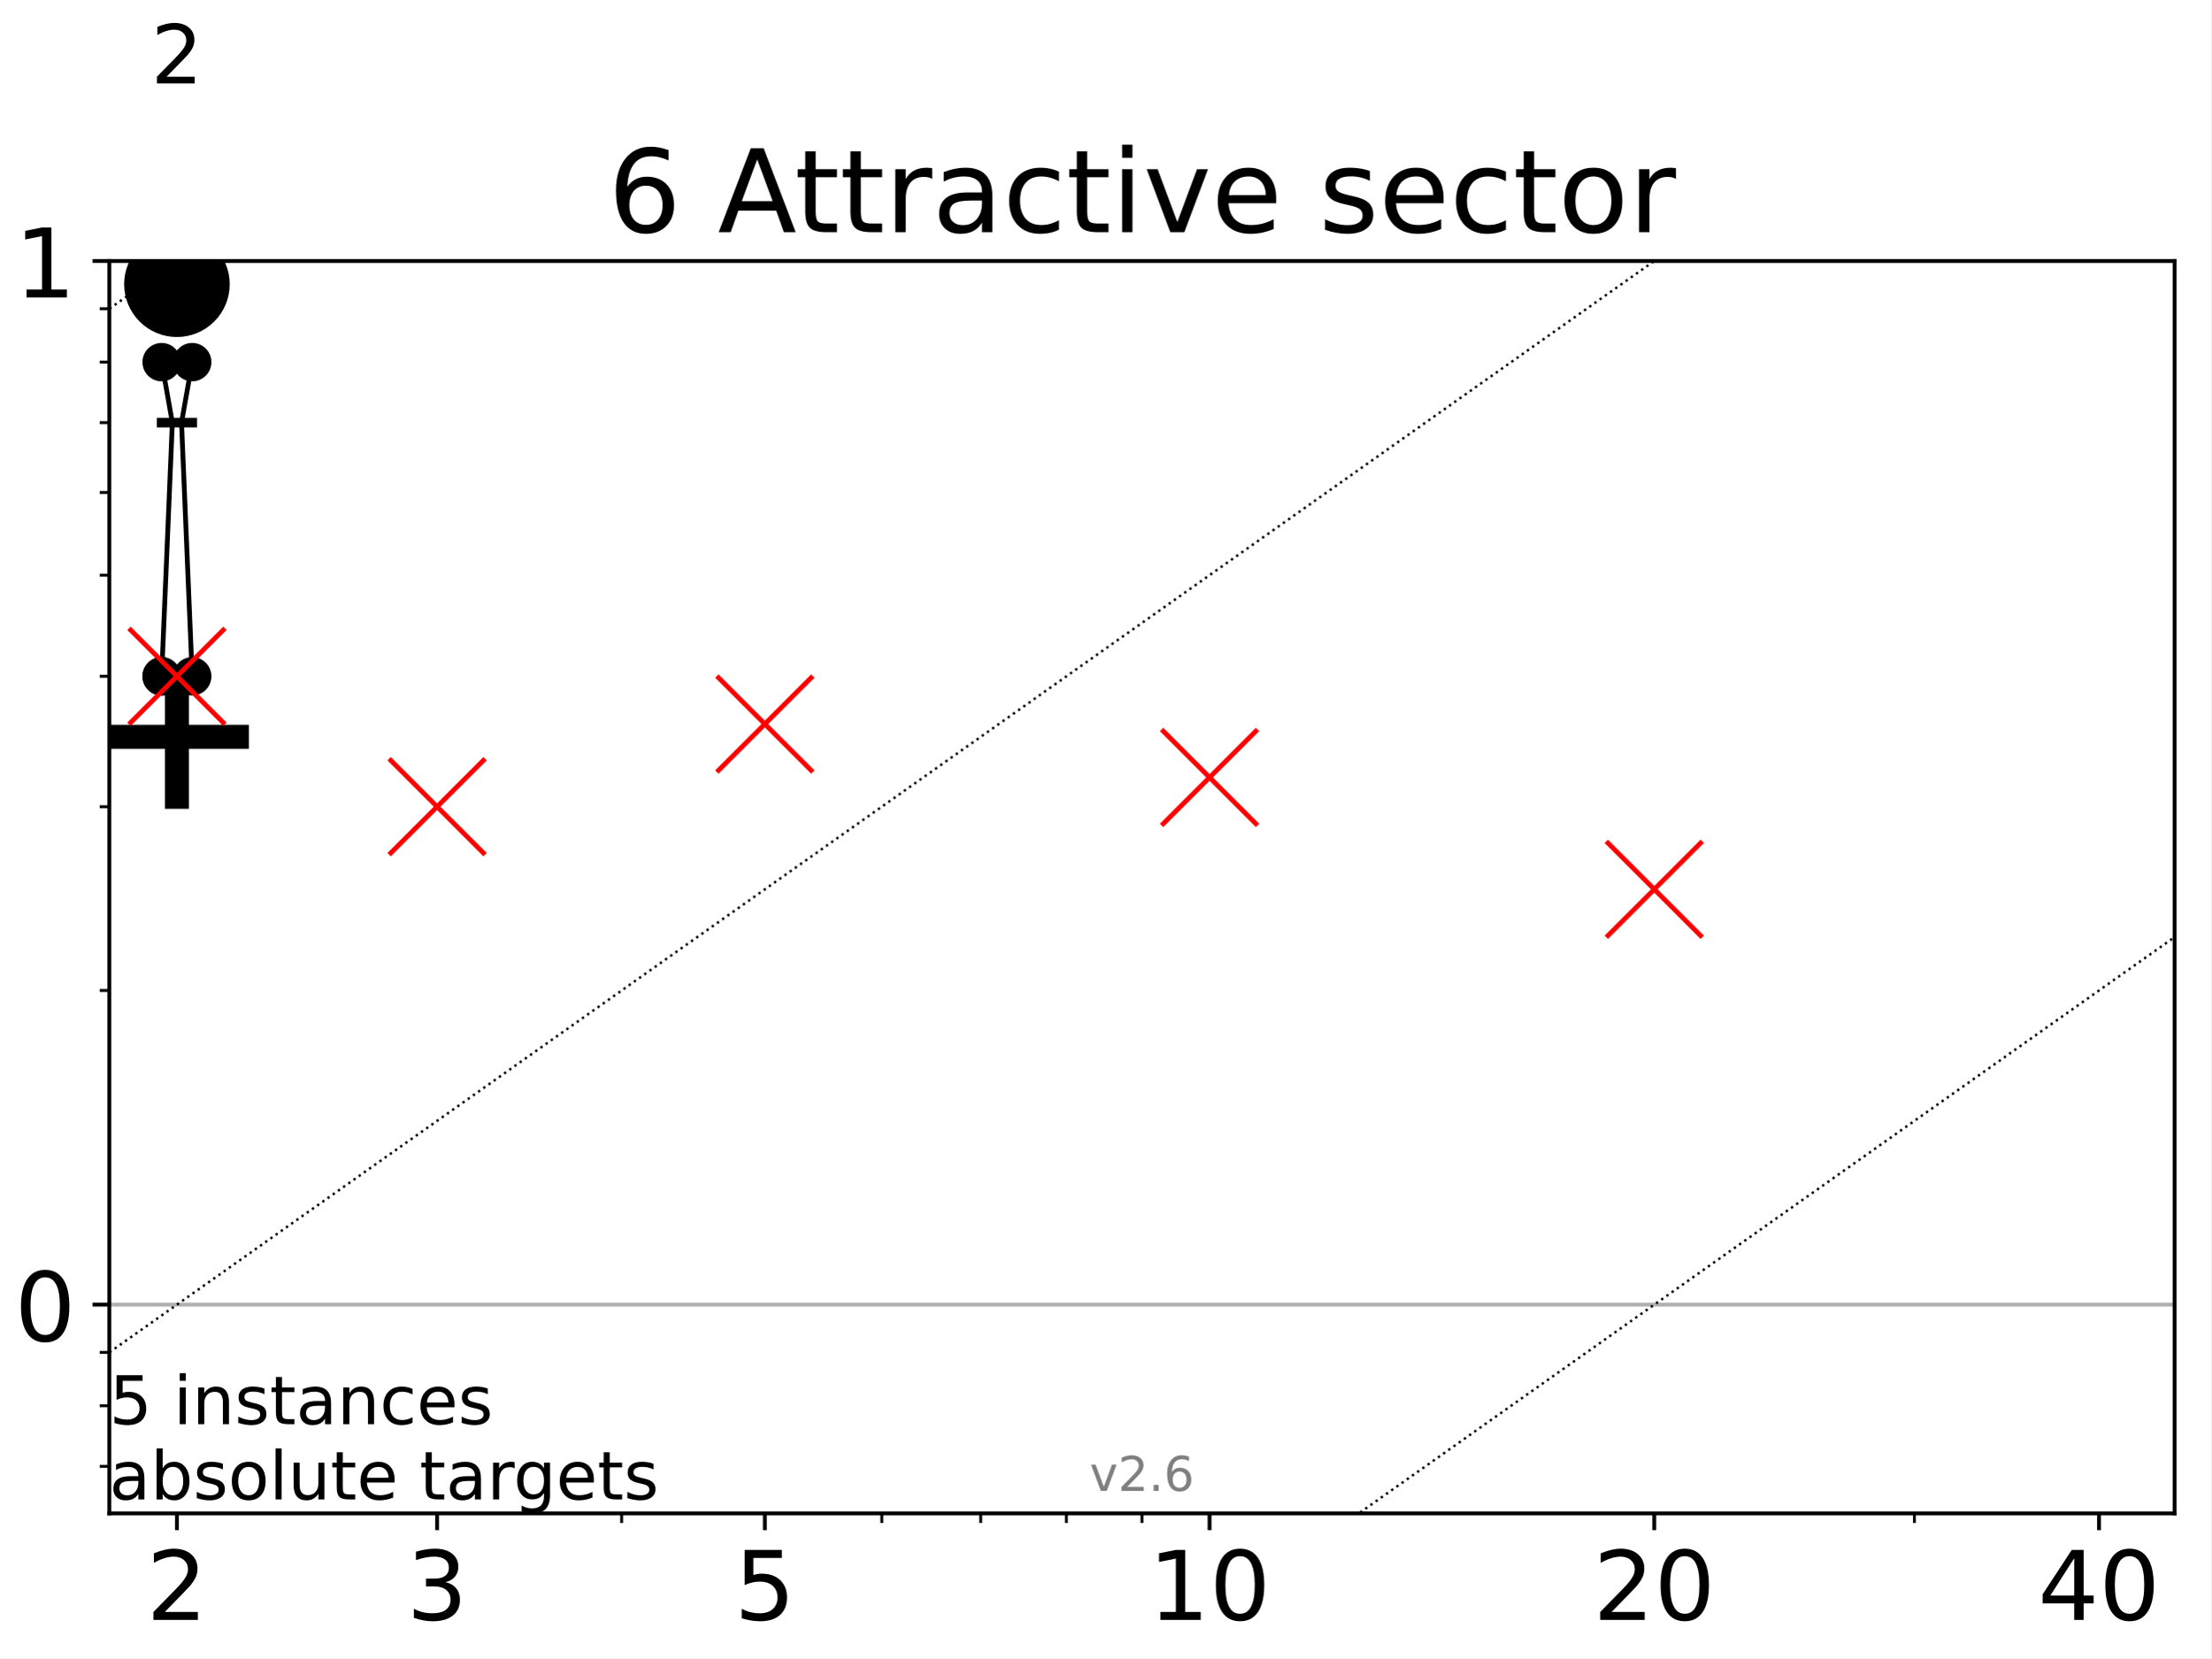
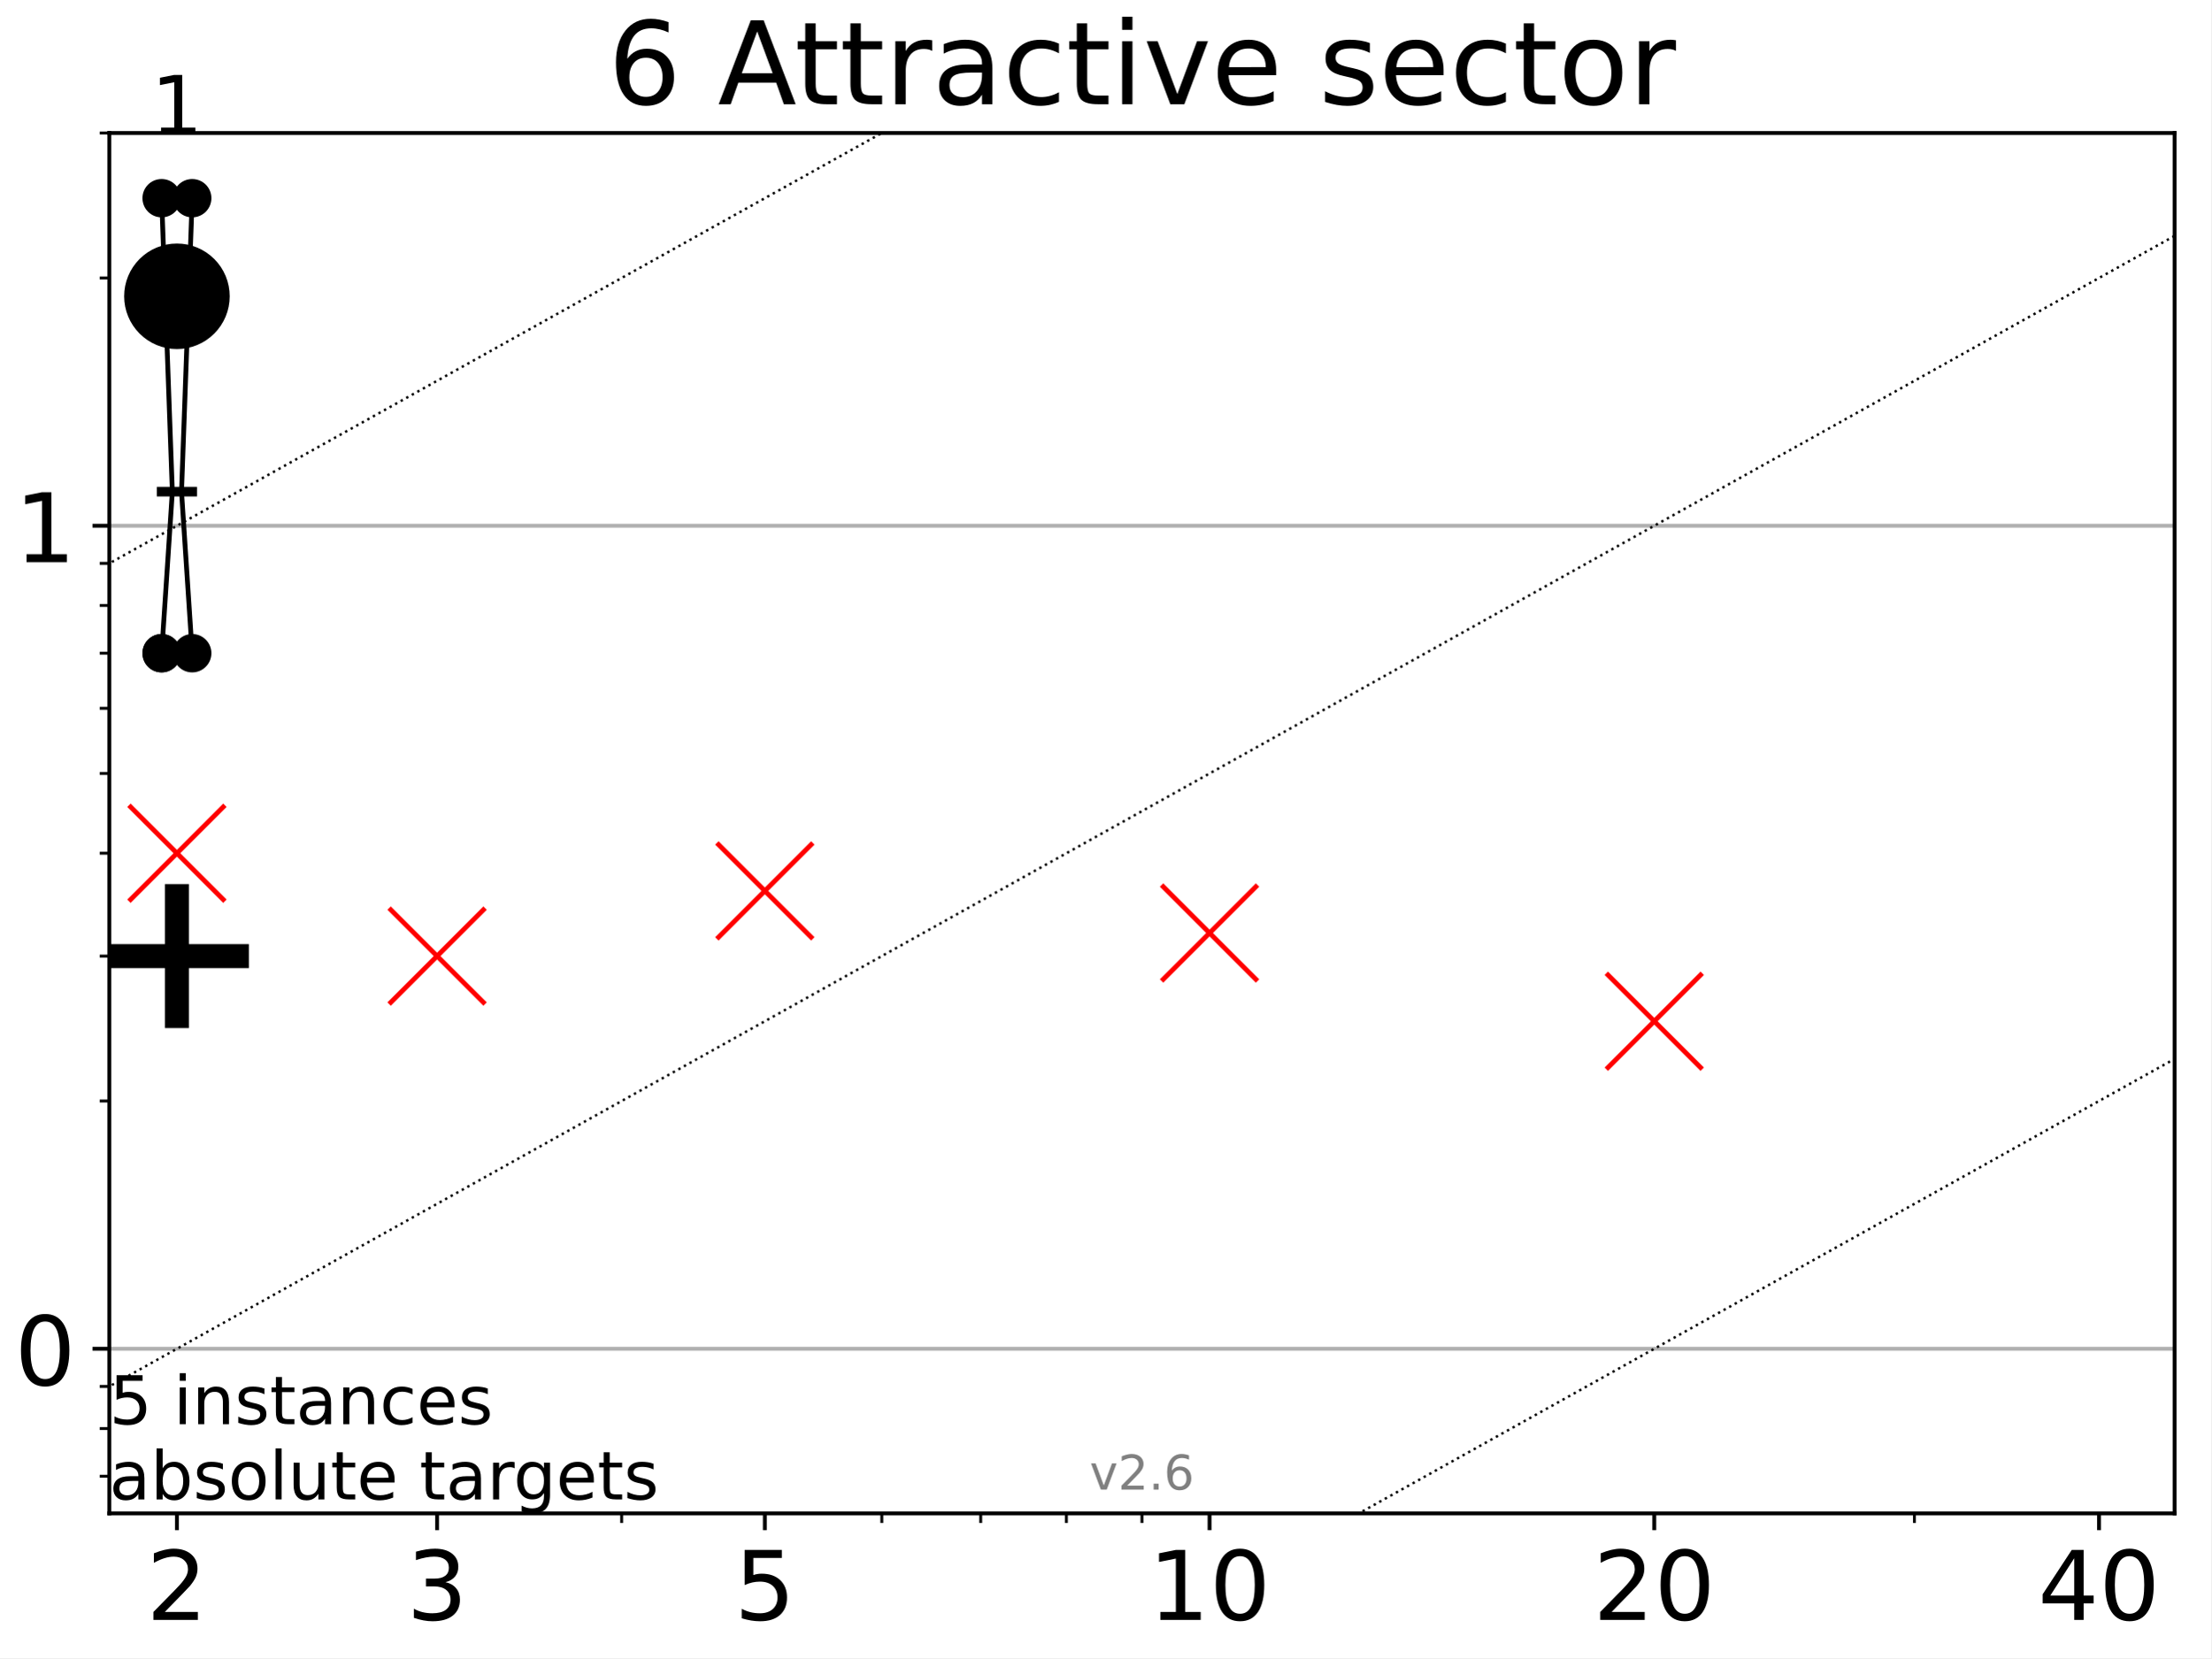
<svg xmlns="http://www.w3.org/2000/svg" xmlns:xlink="http://www.w3.org/1999/xlink" width="460.8pt" height="345.6pt" viewBox="0 0 460.8 345.6" version="1.1">
  <defs>
    <style type="text/css">*{stroke-linejoin: round; stroke-linecap: butt}</style>
  </defs>
  <g id="figure_1">
    <g id="patch_1">
      <path d="M 0 345.6  L 460.8 345.6  L 460.8 0  L 0 0  z " style="fill: #ffffff" />
    </g>
    <g id="axes_1">
      <g id="patch_2">
-         <path d="M 22.78 315.44  L 453.192 315.44  L 453.192 54.39  L 22.78 54.39  z " style="fill: #ffffff" />
+         <path d="M 22.78 315.44  L 453.192 315.44  L 453.192 27.72  L 22.78 27.72  z " style="fill: #ffffff" />
      </g>
      <g id="line2d_1">
-         <path clip-path="url(#peea13c1c18)" style="fill: none; stroke: #f5deb3; stroke-width: 10; stroke-linecap: square" />
+         <path clip-path="url(#p57760f754b)" style="fill: none; stroke: #f5deb3; stroke-width: 10; stroke-linecap: square" />
        <defs>
-           <path id="m72cc4829fa" d="M -0 17.678  L 10.607 0  L 0 -17.678  L -10.607 -0  z " style="stroke: #000000; stroke-linejoin: miter" />
+           <path id="m59c6a839ee" d="M -0 17.678  L 10.607 0  L 0 -17.678  L -10.607 -0  z " style="stroke: #000000; stroke-linejoin: miter" />
        </defs>
-         <g clip-path="url(#peea13c1c18)" />
+         <g clip-path="url(#p57760f754b)" />
      </g>
      <g id="line2d_2">
        <defs>
-           <path id="m8e8575b495" d="M -15 0  L 15 0  M 0 15  L 0 -15  " style="stroke: #000000; stroke-width: 5" />
+           <path id="mde564c1c02" d="M -15 0  L 15 0  M 0 15  L 0 -15  " style="stroke: #000000; stroke-width: 5" />
        </defs>
-         <g clip-path="url(#peea13c1c18)">
-           <use xlink:href="#m8e8575b495" x="36.868" y="153.574" style="stroke: #000000; stroke-width: 5" />
+         <g clip-path="url(#p57760f754b)">
+           <use xlink:href="#mde564c1c02" x="36.868" y="199.276" style="stroke: #000000; stroke-width: 5" />
        </g>
      </g>
      <g id="matplotlib.axis_1">
        <g id="xtick_1">
          <g id="line2d_3">
            <defs>
-               <path id="m1f3aab07e2" d="M 0 0  L 0 3.5  " style="stroke: #000000; stroke-width: 0.8" />
+               <path id="mb7b8cbdda4" d="M 0 0  L 0 3.5  " style="stroke: #000000; stroke-width: 0.8" />
            </defs>
            <g>
-               <use xlink:href="#m1f3aab07e2" x="36.868" y="315.44" style="stroke: #000000; stroke-width: 0.8" />
+               <use xlink:href="#mb7b8cbdda4" x="36.868" y="315.44" style="stroke: #000000; stroke-width: 0.8" />
            </g>
          </g>
          <g id="text_1">
            <g transform="translate(30.50578 337.6369)scale(0.2 -0.2)">
              <defs>
                <path id="DejaVuSans-32" d="M 1228 531  L 3431 531  L 3431 0  L 469 0  L 469 531  Q 828 903 1448 1529  Q 2069 2156 2228 2338  Q 2531 2678 2651 2914  Q 2772 3150 2772 3378  Q 2772 3750 2511 3984  Q 2250 4219 1831 4219  Q 1534 4219 1204 4116  Q 875 4013 500 3803  L 500 4441  Q 881 4594 1212 4672  Q 1544 4750 1819 4750  Q 2544 4750 2975 4387  Q 3406 4025 3406 3419  Q 3406 3131 3298 2873  Q 3191 2616 2906 2266  Q 2828 2175 2409 1742  Q 1991 1309 1228 531  z " transform="scale(0.015625)" />
              </defs>
              <use xlink:href="#DejaVuSans-32" />
            </g>
          </g>
        </g>
        <g id="xtick_2">
          <g id="line2d_4">
            <g>
-               <use xlink:href="#m1f3aab07e2" x="91.085" y="315.44" style="stroke: #000000; stroke-width: 0.8" />
+               <use xlink:href="#mb7b8cbdda4" x="91.085" y="315.44" style="stroke: #000000; stroke-width: 0.8" />
            </g>
          </g>
          <g id="text_2">
            <g transform="translate(84.72255 337.6369)scale(0.2 -0.2)">
              <defs>
                <path id="DejaVuSans-33" d="M 2597 2516  Q 3050 2419 3304 2112  Q 3559 1806 3559 1356  Q 3559 666 3084 287  Q 2609 -91 1734 -91  Q 1441 -91 1130 -33  Q 819 25 488 141  L 488 750  Q 750 597 1062 519  Q 1375 441 1716 441  Q 2309 441 2620 675  Q 2931 909 2931 1356  Q 2931 1769 2642 2001  Q 2353 2234 1838 2234  L 1294 2234  L 1294 2753  L 1863 2753  Q 2328 2753 2575 2939  Q 2822 3125 2822 3475  Q 2822 3834 2567 4026  Q 2313 4219 1838 4219  Q 1578 4219 1281 4162  Q 984 4106 628 3988  L 628 4550  Q 988 4650 1302 4700  Q 1616 4750 1894 4750  Q 2613 4750 3031 4423  Q 3450 4097 3450 3541  Q 3450 3153 3228 2886  Q 3006 2619 2597 2516  z " transform="scale(0.015625)" />
              </defs>
              <use xlink:href="#DejaVuSans-33" />
            </g>
          </g>
        </g>
        <g id="xtick_3">
          <g id="line2d_5">
            <g>
-               <use xlink:href="#m1f3aab07e2" x="159.39" y="315.44" style="stroke: #000000; stroke-width: 0.8" />
+               <use xlink:href="#mb7b8cbdda4" x="159.39" y="315.44" style="stroke: #000000; stroke-width: 0.8" />
            </g>
          </g>
          <g id="text_3">
            <g transform="translate(153.0276 337.6369)scale(0.2 -0.2)">
              <defs>
                <path id="DejaVuSans-35" d="M 691 4666  L 3169 4666  L 3169 4134  L 1269 4134  L 1269 2991  Q 1406 3038 1543 3061  Q 1681 3084 1819 3084  Q 2600 3084 3056 2656  Q 3513 2228 3513 1497  Q 3513 744 3044 326  Q 2575 -91 1722 -91  Q 1428 -91 1123 -41  Q 819 9 494 109  L 494 744  Q 775 591 1075 516  Q 1375 441 1709 441  Q 2250 441 2565 725  Q 2881 1009 2881 1497  Q 2881 1984 2565 2268  Q 2250 2553 1709 2553  Q 1456 2553 1204 2497  Q 953 2441 691 2322  L 691 4666  z " transform="scale(0.015625)" />
              </defs>
              <use xlink:href="#DejaVuSans-35" />
            </g>
          </g>
        </g>
        <g id="xtick_4">
          <g id="line2d_6">
            <g>
-               <use xlink:href="#m1f3aab07e2" x="252.074" y="315.44" style="stroke: #000000; stroke-width: 0.8" />
+               <use xlink:href="#mb7b8cbdda4" x="252.074" y="315.44" style="stroke: #000000; stroke-width: 0.8" />
            </g>
          </g>
          <g id="text_4">
            <g transform="translate(239.3493 337.6369)scale(0.2 -0.2)">
              <defs>
                <path id="DejaVuSans-31" d="M 794 531  L 1825 531  L 1825 4091  L 703 3866  L 703 4441  L 1819 4666  L 2450 4666  L 2450 531  L 3481 531  L 3481 0  L 794 0  L 794 531  z " transform="scale(0.015625)" />
                <path id="DejaVuSans-30" d="M 2034 4250  Q 1547 4250 1301 3770  Q 1056 3291 1056 2328  Q 1056 1369 1301 889  Q 1547 409 2034 409  Q 2525 409 2770 889  Q 3016 1369 3016 2328  Q 3016 3291 2770 3770  Q 2525 4250 2034 4250  z M 2034 4750  Q 2819 4750 3233 4129  Q 3647 3509 3647 2328  Q 3647 1150 3233 529  Q 2819 -91 2034 -91  Q 1250 -91 836 529  Q 422 1150 422 2328  Q 422 3509 836 4129  Q 1250 4750 2034 4750  z " transform="scale(0.015625)" />
              </defs>
              <use xlink:href="#DejaVuSans-31" />
              <use xlink:href="#DejaVuSans-30" x="63.623" />
            </g>
          </g>
        </g>
        <g id="xtick_5">
          <g id="line2d_7">
            <g>
-               <use xlink:href="#m1f3aab07e2" x="344.758" y="315.44" style="stroke: #000000; stroke-width: 0.8" />
+               <use xlink:href="#mb7b8cbdda4" x="344.758" y="315.44" style="stroke: #000000; stroke-width: 0.8" />
            </g>
          </g>
          <g id="text_5">
            <g transform="translate(332.0335 337.6369)scale(0.2 -0.2)">
              <use xlink:href="#DejaVuSans-32" />
              <use xlink:href="#DejaVuSans-30" x="63.623" />
            </g>
          </g>
        </g>
        <g id="xtick_6">
          <g id="line2d_8">
            <g>
-               <use xlink:href="#m1f3aab07e2" x="437.443" y="315.44" style="stroke: #000000; stroke-width: 0.8" />
+               <use xlink:href="#mb7b8cbdda4" x="437.443" y="315.44" style="stroke: #000000; stroke-width: 0.8" />
            </g>
          </g>
          <g id="text_6">
            <g transform="translate(424.7176 337.6369)scale(0.2 -0.2)">
              <defs>
                <path id="DejaVuSans-34" d="M 2419 4116  L 825 1625  L 2419 1625  L 2419 4116  z M 2253 4666  L 3047 4666  L 3047 1625  L 3713 1625  L 3713 1100  L 3047 1100  L 3047 0  L 2419 0  L 2419 1100  L 313 1100  L 313 1709  L 2253 4666  z " transform="scale(0.015625)" />
              </defs>
              <use xlink:href="#DejaVuSans-34" />
              <use xlink:href="#DejaVuSans-30" x="63.623" />
            </g>
          </g>
        </g>
        <g id="xtick_7">
          <g id="line2d_9">
            <defs>
-               <path id="m0987077d0e" d="M 0 0  L 0 2  " style="stroke: #000000; stroke-width: 0.6" />
+               <path id="m4473cff2fb" d="M 0 0  L 0 2  " style="stroke: #000000; stroke-width: 0.6" />
            </defs>
            <g>
-               <use xlink:href="#m0987077d0e" x="129.552" y="315.44" style="stroke: #000000; stroke-width: 0.6" />
+               <use xlink:href="#m4473cff2fb" x="129.552" y="315.44" style="stroke: #000000; stroke-width: 0.6" />
            </g>
          </g>
        </g>
        <g id="xtick_8">
          <g id="line2d_10">
            <g>
-               <use xlink:href="#m0987077d0e" x="183.769" y="315.44" style="stroke: #000000; stroke-width: 0.6" />
+               <use xlink:href="#m4473cff2fb" x="183.769" y="315.44" style="stroke: #000000; stroke-width: 0.6" />
            </g>
          </g>
        </g>
        <g id="xtick_9">
          <g id="line2d_11">
            <g>
-               <use xlink:href="#m0987077d0e" x="204.381" y="315.44" style="stroke: #000000; stroke-width: 0.6" />
+               <use xlink:href="#m4473cff2fb" x="204.381" y="315.44" style="stroke: #000000; stroke-width: 0.6" />
            </g>
          </g>
        </g>
        <g id="xtick_10">
          <g id="line2d_12">
            <g>
-               <use xlink:href="#m0987077d0e" x="222.237" y="315.44" style="stroke: #000000; stroke-width: 0.6" />
+               <use xlink:href="#m4473cff2fb" x="222.237" y="315.44" style="stroke: #000000; stroke-width: 0.6" />
            </g>
          </g>
        </g>
        <g id="xtick_11">
          <g id="line2d_13">
            <g>
-               <use xlink:href="#m0987077d0e" x="237.986" y="315.44" style="stroke: #000000; stroke-width: 0.6" />
+               <use xlink:href="#m4473cff2fb" x="237.986" y="315.44" style="stroke: #000000; stroke-width: 0.6" />
            </g>
          </g>
        </g>
        <g id="xtick_12">
          <g id="line2d_14">
            <g>
-               <use xlink:href="#m0987077d0e" x="398.975" y="315.44" style="stroke: #000000; stroke-width: 0.6" />
+               <use xlink:href="#m4473cff2fb" x="398.975" y="315.44" style="stroke: #000000; stroke-width: 0.6" />
            </g>
          </g>
        </g>
      </g>
      <g id="matplotlib.axis_2">
        <g id="ytick_1">
          <g id="line2d_15">
-             <path d="M 22.78 271.932  L 453.192 271.932  " clip-path="url(#peea13c1c18)" style="fill: none; stroke: #b0b0b0; stroke-width: 0.8; stroke-linecap: square" />
+             <path d="M 22.78 281.129  L 453.192 281.129  " clip-path="url(#p57760f754b)" style="fill: none; stroke: #b0b0b0; stroke-width: 0.8; stroke-linecap: square" />
          </g>
          <g id="line2d_16">
            <defs>
-               <path id="m5a51f5301f" d="M 0 0  L -3.5 0  " style="stroke: #000000; stroke-width: 0.8" />
+               <path id="mfa8941a06b" d="M 0 0  L -3.5 0  " style="stroke: #000000; stroke-width: 0.8" />
            </defs>
            <g>
-               <use xlink:href="#m5a51f5301f" x="22.78" y="271.932" style="stroke: #000000; stroke-width: 0.8" />
+               <use xlink:href="#mfa8941a06b" x="22.78" y="281.129" style="stroke: #000000; stroke-width: 0.8" />
            </g>
          </g>
          <g id="text_7">
-             <g transform="translate(3.055 279.5301)scale(0.2 -0.2)">
+             <g transform="translate(3.055 288.7273)scale(0.2 -0.2)">
              <use xlink:href="#DejaVuSans-30" />
            </g>
          </g>
        </g>
        <g id="ytick_2">
          <g id="line2d_17">
-             <path d="M 22.78 54.39  L 453.192 54.39  " clip-path="url(#peea13c1c18)" style="fill: none; stroke: #b0b0b0; stroke-width: 0.8; stroke-linecap: square" />
+             <path d="M 22.78 109.573  L 453.192 109.573  " clip-path="url(#p57760f754b)" style="fill: none; stroke: #b0b0b0; stroke-width: 0.8; stroke-linecap: square" />
          </g>
          <g id="line2d_18">
            <g>
-               <use xlink:href="#m5a51f5301f" x="22.78" y="54.39" style="stroke: #000000; stroke-width: 0.8" />
+               <use xlink:href="#mfa8941a06b" x="22.78" y="109.573" style="stroke: #000000; stroke-width: 0.8" />
            </g>
          </g>
          <g id="text_8">
-             <g transform="translate(3.055 61.98841)scale(0.2 -0.2)">
+             <g transform="translate(3.055 117.1714)scale(0.2 -0.2)">
              <use xlink:href="#DejaVuSans-31" />
            </g>
          </g>
        </g>
        <g id="ytick_3">
          <g id="line2d_19">
            <defs>
-               <path id="m4d6ba4997b" d="M 0 0  L -2 0  " style="stroke: #000000; stroke-width: 0.6" />
+               <path id="m53c910c60b" d="M 0 0  L -2 0  " style="stroke: #000000; stroke-width: 0.6" />
            </defs>
            <g>
-               <use xlink:href="#m4d6ba4997b" x="22.78" y="305.629" style="stroke: #000000; stroke-width: 0.6" />
+               <use xlink:href="#m53c910c60b" x="22.78" y="307.703" style="stroke: #000000; stroke-width: 0.6" />
            </g>
          </g>
        </g>
        <g id="ytick_4">
          <g id="line2d_20">
            <g>
-               <use xlink:href="#m4d6ba4997b" x="22.78" y="293.014" style="stroke: #000000; stroke-width: 0.6" />
+               <use xlink:href="#m53c910c60b" x="22.78" y="297.754" style="stroke: #000000; stroke-width: 0.6" />
            </g>
          </g>
        </g>
        <g id="ytick_5">
          <g id="line2d_21">
            <g>
-               <use xlink:href="#m4d6ba4997b" x="22.78" y="281.886" style="stroke: #000000; stroke-width: 0.6" />
+               <use xlink:href="#m53c910c60b" x="22.78" y="288.979" style="stroke: #000000; stroke-width: 0.6" />
            </g>
          </g>
        </g>
        <g id="ytick_6">
          <g id="line2d_22">
            <g>
-               <use xlink:href="#m4d6ba4997b" x="22.78" y="206.445" style="stroke: #000000; stroke-width: 0.6" />
+               <use xlink:href="#m53c910c60b" x="22.78" y="229.485" style="stroke: #000000; stroke-width: 0.6" />
            </g>
          </g>
        </g>
        <g id="ytick_7">
          <g id="line2d_23">
            <g>
-               <use xlink:href="#m4d6ba4997b" x="22.78" y="168.138" style="stroke: #000000; stroke-width: 0.6" />
+               <use xlink:href="#m53c910c60b" x="22.78" y="199.276" style="stroke: #000000; stroke-width: 0.6" />
            </g>
          </g>
        </g>
        <g id="ytick_8">
          <g id="line2d_24">
            <g>
-               <use xlink:href="#m4d6ba4997b" x="22.78" y="140.959" style="stroke: #000000; stroke-width: 0.6" />
+               <use xlink:href="#m53c910c60b" x="22.78" y="177.842" style="stroke: #000000; stroke-width: 0.6" />
            </g>
          </g>
        </g>
        <g id="ytick_9">
          <g id="line2d_25">
            <g>
-               <use xlink:href="#m4d6ba4997b" x="22.78" y="119.877" style="stroke: #000000; stroke-width: 0.6" />
+               <use xlink:href="#m53c910c60b" x="22.78" y="161.216" style="stroke: #000000; stroke-width: 0.6" />
            </g>
          </g>
        </g>
        <g id="ytick_10">
          <g id="line2d_26">
            <g>
-               <use xlink:href="#m4d6ba4997b" x="22.78" y="102.651" style="stroke: #000000; stroke-width: 0.6" />
+               <use xlink:href="#m53c910c60b" x="22.78" y="147.632" style="stroke: #000000; stroke-width: 0.6" />
            </g>
          </g>
        </g>
        <g id="ytick_11">
          <g id="line2d_27">
            <g>
-               <use xlink:href="#m4d6ba4997b" x="22.78" y="88.088" style="stroke: #000000; stroke-width: 0.6" />
+               <use xlink:href="#m53c910c60b" x="22.78" y="136.147" style="stroke: #000000; stroke-width: 0.6" />
            </g>
          </g>
        </g>
        <g id="ytick_12">
          <g id="line2d_28">
            <g>
-               <use xlink:href="#m4d6ba4997b" x="22.78" y="75.472" style="stroke: #000000; stroke-width: 0.6" />
+               <use xlink:href="#m53c910c60b" x="22.78" y="126.198" style="stroke: #000000; stroke-width: 0.6" />
            </g>
          </g>
        </g>
        <g id="ytick_13">
          <g id="line2d_29">
            <g>
-               <use xlink:href="#m4d6ba4997b" x="22.78" y="64.344" style="stroke: #000000; stroke-width: 0.6" />
-             </g>
-           </g>
-         </g>
-       </g>
-       <g id="line2d_30">
-         <path d="M 33.682 140.959  L 35.912 88.088  L 33.682 75.472  L 40.054 75.472  L 37.824 88.088  L 40.054 140.959  L 33.682 140.959  " clip-path="url(#peea13c1c18)" style="fill: none; stroke: #000000; stroke-linecap: square" />
-       </g>
-       <g id="line2d_31">
-         <path d="M 33.682 140.959  L 40.054 140.959  L 40.054 75.472  L 33.682 75.472  L 33.682 140.959  " clip-path="url(#peea13c1c18)" style="fill: none" />
+               <use xlink:href="#m53c910c60b" x="22.78" y="117.423" style="stroke: #000000; stroke-width: 0.6" />
+             </g>
+           </g>
+         </g>
+         <g id="ytick_14">
+           <g id="line2d_30">
+             <g>
+               <use xlink:href="#m53c910c60b" x="22.78" y="57.93" style="stroke: #000000; stroke-width: 0.6" />
+             </g>
+           </g>
+         </g>
+         <g id="ytick_15">
+           <g id="line2d_31">
+             <g>
+               <use xlink:href="#m53c910c60b" x="22.78" y="27.72" style="stroke: #000000; stroke-width: 0.6" />
+             </g>
+           </g>
+         </g>
+       </g>
+       <g id="line2d_32">
+         <path d="M 33.682 136.147  L 35.912 102.472  L 33.682 41.304  L 40.054 41.304  L 37.824 102.472  L 40.054 136.147  L 33.682 136.147  " clip-path="url(#p57760f754b)" style="fill: none; stroke: #000000; stroke-linecap: square" />
+       </g>
+       <g id="line2d_33">
+         <path d="M 33.682 136.147  L 40.054 136.147  L 40.054 41.304  L 33.682 41.304  L 33.682 136.147  " clip-path="url(#p57760f754b)" style="fill: none" />
        <defs>
-           <path id="me7920859b6" d="M 0 3  C 0.796 3 1.559 2.684 2.121 2.121  C 2.684 1.559 3 0.796 3 0  C 3 -0.796 2.684 -1.559 2.121 -2.121  C 1.559 -2.684 0.796 -3 0 -3  C -0.796 -3 -1.559 -2.684 -2.121 -2.121  C -2.684 -1.559 -3 -0.796 -3 0  C -3 0.796 -2.684 1.559 -2.121 2.121  C -1.559 2.684 -0.796 3 0 3  z " style="stroke: #000000; stroke-width: 2" />
+           <path id="m25d995f1f9" d="M 0 3  C 0.796 3 1.559 2.684 2.121 2.121  C 2.684 1.559 3 0.796 3 0  C 3 -0.796 2.684 -1.559 2.121 -2.121  C 1.559 -2.684 0.796 -3 0 -3  C -0.796 -3 -1.559 -2.684 -2.121 -2.121  C -2.684 -1.559 -3 -0.796 -3 0  C -3 0.796 -2.684 1.559 -2.121 2.121  C -1.559 2.684 -0.796 3 0 3  z " style="stroke: #000000; stroke-width: 2" />
        </defs>
-         <g clip-path="url(#peea13c1c18)">
-           <use xlink:href="#me7920859b6" x="33.682" y="140.959" style="stroke: #000000; stroke-width: 2" />
-           <use xlink:href="#me7920859b6" x="40.054" y="140.959" style="stroke: #000000; stroke-width: 2" />
-           <use xlink:href="#me7920859b6" x="40.054" y="75.472" style="stroke: #000000; stroke-width: 2" />
-           <use xlink:href="#me7920859b6" x="33.682" y="75.472" style="stroke: #000000; stroke-width: 2" />
-           <use xlink:href="#me7920859b6" x="33.682" y="140.959" style="stroke: #000000; stroke-width: 2" />
-         </g>
-       </g>
-       <g id="line2d_32">
-         <path d="M 33.682 88.088  L 40.054 88.088  " clip-path="url(#peea13c1c18)" style="fill: none; stroke: #000000; stroke-width: 2; stroke-linecap: square" />
-       </g>
-       <g id="line2d_33">
-         <path d="M 36.868 59.236  " clip-path="url(#peea13c1c18)" style="fill: none" />
+         <g clip-path="url(#p57760f754b)">
+           <use xlink:href="#m25d995f1f9" x="33.682" y="136.147" style="stroke: #000000; stroke-width: 2" />
+           <use xlink:href="#m25d995f1f9" x="40.054" y="136.147" style="stroke: #000000; stroke-width: 2" />
+           <use xlink:href="#m25d995f1f9" x="40.054" y="41.304" style="stroke: #000000; stroke-width: 2" />
+           <use xlink:href="#m25d995f1f9" x="33.682" y="41.304" style="stroke: #000000; stroke-width: 2" />
+           <use xlink:href="#m25d995f1f9" x="33.682" y="136.147" style="stroke: #000000; stroke-width: 2" />
+         </g>
+       </g>
+       <g id="line2d_34">
+         <path d="M 33.682 102.472  L 40.054 102.472  " clip-path="url(#p57760f754b)" style="fill: none; stroke: #000000; stroke-width: 2; stroke-linecap: square" />
+       </g>
+       <g id="line2d_35">
+         <path d="M 36.868 61.751  " clip-path="url(#p57760f754b)" style="fill: none" />
        <defs>
-           <path id="md5103d9857" d="M 0 10  C 2.652 10 5.196 8.946 7.071 7.071  C 8.946 5.196 10 2.652 10 0  C 10 -2.652 8.946 -5.196 7.071 -7.071  C 5.196 -8.946 2.652 -10 0 -10  C -2.652 -10 -5.196 -8.946 -7.071 -7.071  C -8.946 -5.196 -10 -2.652 -10 0  C -10 2.652 -8.946 5.196 -7.071 7.071  C -5.196 8.946 -2.652 10 0 10  z " style="stroke: #000000; stroke-width: 2" />
+           <path id="m69925f58c9" d="M 0 10  C 2.652 10 5.196 8.946 7.071 7.071  C 8.946 5.196 10 2.652 10 0  C 10 -2.652 8.946 -5.196 7.071 -7.071  C 5.196 -8.946 2.652 -10 0 -10  C -2.652 -10 -5.196 -8.946 -7.071 -7.071  C -8.946 -5.196 -10 -2.652 -10 0  C -10 2.652 -8.946 5.196 -7.071 7.071  C -5.196 8.946 -2.652 10 0 10  z " style="stroke: #000000; stroke-width: 2" />
        </defs>
-         <g clip-path="url(#peea13c1c18)">
-           <use xlink:href="#md5103d9857" x="36.868" y="59.236" style="stroke: #000000; stroke-width: 2" />
-         </g>
-       </g>
-       <g id="line2d_34" />
-       <g id="line2d_35" />
+         <g clip-path="url(#p57760f754b)">
+           <use xlink:href="#m69925f58c9" x="36.868" y="61.751" style="stroke: #000000; stroke-width: 2" />
+         </g>
+       </g>
      <g id="line2d_36" />
      <g id="line2d_37" />
      <g id="line2d_38" />
      <g id="line2d_39" />
      <g id="line2d_40" />
-       <g id="line2d_41">
+       <g id="line2d_41" />
+       <g id="line2d_42" />
+       <g id="line2d_43">
        <defs>
-           <path id="mb0a39bea9a" d="M -10 10  L 10 -10  M -10 -10  L 10 10  " style="stroke: #ff0000" />
+           <path id="m7af9fc3832" d="M -10 10  L 10 -10  M -10 -10  L 10 10  " style="stroke: #ff0000" />
        </defs>
-         <g clip-path="url(#peea13c1c18)">
-           <use xlink:href="#mb0a39bea9a" x="36.868" y="140.959" style="fill: #ff0000; stroke: #ff0000" />
-           <use xlink:href="#mb0a39bea9a" x="91.085" y="168.138" style="fill: #ff0000; stroke: #ff0000" />
-           <use xlink:href="#mb0a39bea9a" x="159.39" y="150.913" style="fill: #ff0000; stroke: #ff0000" />
-           <use xlink:href="#mb0a39bea9a" x="252.074" y="162.04" style="fill: #ff0000; stroke: #ff0000" />
-           <use xlink:href="#mb0a39bea9a" x="344.758" y="185.363" style="fill: #ff0000; stroke: #ff0000" />
-         </g>
-       </g>
-       <g id="line2d_42">
-         <path d="M 239.079 346.6  L 461.8 189.235  " clip-path="url(#peea13c1c18)" style="fill: none; stroke-dasharray: 0.5,0.825; stroke-dashoffset: 0; stroke: #000000; stroke-width: 0.5" />
-       </g>
-       <g id="line2d_43">
-         <path d="M -1 298.688  L 423.153 -1  " clip-path="url(#peea13c1c18)" style="fill: none; stroke-dasharray: 0.5,0.825; stroke-dashoffset: 0; stroke: #000000; stroke-width: 0.5" />
+         <g clip-path="url(#p57760f754b)">
+           <use xlink:href="#m7af9fc3832" x="36.868" y="177.842" style="fill: #ff0000; stroke: #ff0000" />
+           <use xlink:href="#m7af9fc3832" x="91.085" y="199.276" style="fill: #ff0000; stroke: #ff0000" />
+           <use xlink:href="#m7af9fc3832" x="159.39" y="185.692" style="fill: #ff0000; stroke: #ff0000" />
+           <use xlink:href="#m7af9fc3832" x="252.074" y="194.467" style="fill: #ff0000; stroke: #ff0000" />
+           <use xlink:href="#m7af9fc3832" x="344.758" y="212.86" style="fill: #ff0000; stroke: #ff0000" />
+         </g>
      </g>
      <g id="line2d_44">
-         <path d="M -1 81.146  L 115.263 -1  " clip-path="url(#peea13c1c18)" style="fill: none; stroke-dasharray: 0.5,0.825; stroke-dashoffset: 0; stroke: #000000; stroke-width: 0.5" />
+         <path d="M 227.258 346.6  L 461.8 215.914  " clip-path="url(#p57760f754b)" style="fill: none; stroke-dasharray: 0.5,0.825; stroke-dashoffset: 0; stroke: #000000; stroke-width: 0.5" />
      </g>
      <g id="line2d_45">
-         <path clip-path="url(#peea13c1c18)" style="fill: none; stroke-dasharray: 0.5,0.825; stroke-dashoffset: 0; stroke: #000000; stroke-width: 0.5" />
+         <path d="M -1 302.229  L 461.8 44.358  " clip-path="url(#p57760f754b)" style="fill: none; stroke-dasharray: 0.5,0.825; stroke-dashoffset: 0; stroke: #000000; stroke-width: 0.5" />
      </g>
      <g id="line2d_46">
-         <path clip-path="url(#peea13c1c18)" style="fill: none; stroke-dasharray: 0.5,0.825; stroke-dashoffset: 0; stroke: #000000; stroke-width: 0.5" />
+         <path d="M -1 130.673  L 235.313 -1  " clip-path="url(#p57760f754b)" style="fill: none; stroke-dasharray: 0.5,0.825; stroke-dashoffset: 0; stroke: #000000; stroke-width: 0.5" />
      </g>
      <g id="line2d_47">
-         <path clip-path="url(#peea13c1c18)" style="fill: none; stroke-dasharray: 0.5,0.825; stroke-dashoffset: 0; stroke: #000000; stroke-width: 0.5" />
+         <path clip-path="url(#p57760f754b)" style="fill: none; stroke-dasharray: 0.5,0.825; stroke-dashoffset: 0; stroke: #000000; stroke-width: 0.5" />
      </g>
      <g id="line2d_48">
-         <path clip-path="url(#peea13c1c18)" style="fill: none; stroke-dasharray: 0.5,0.825; stroke-dashoffset: 0; stroke: #000000; stroke-width: 0.5" />
+         <path clip-path="url(#p57760f754b)" style="fill: none; stroke-dasharray: 0.5,0.825; stroke-dashoffset: 0; stroke: #000000; stroke-width: 0.5" />
      </g>
      <g id="line2d_49">
-         <path clip-path="url(#peea13c1c18)" style="fill: none; stroke-dasharray: 0.5,0.825; stroke-dashoffset: 0; stroke: #000000; stroke-width: 0.5" />
+         <path clip-path="url(#p57760f754b)" style="fill: none; stroke-dasharray: 0.5,0.825; stroke-dashoffset: 0; stroke: #000000; stroke-width: 0.5" />
      </g>
      <g id="line2d_50">
-         <path clip-path="url(#peea13c1c18)" style="fill: none; stroke-dasharray: 0.5,0.825; stroke-dashoffset: 0; stroke: #000000; stroke-width: 0.5" />
+         <path clip-path="url(#p57760f754b)" style="fill: none; stroke-dasharray: 0.5,0.825; stroke-dashoffset: 0; stroke: #000000; stroke-width: 0.5" />
+       </g>
+       <g id="line2d_51">
+         <path clip-path="url(#p57760f754b)" style="fill: none; stroke-dasharray: 0.5,0.825; stroke-dashoffset: 0; stroke: #000000; stroke-width: 0.5" />
+       </g>
+       <g id="line2d_52">
+         <path clip-path="url(#p57760f754b)" style="fill: none; stroke-dasharray: 0.5,0.825; stroke-dashoffset: 0; stroke: #000000; stroke-width: 0.5" />
      </g>
      <g id="patch_3">
-         <path d="M 22.78 315.44  L 22.78 54.39  " style="fill: none; stroke: #000000; stroke-width: 0.8; stroke-linejoin: miter; stroke-linecap: square" />
+         <path d="M 22.78 315.44  L 22.78 27.72  " style="fill: none; stroke: #000000; stroke-width: 0.8; stroke-linejoin: miter; stroke-linecap: square" />
      </g>
      <g id="patch_4">
-         <path d="M 453.192 315.44  L 453.192 54.39  " style="fill: none; stroke: #000000; stroke-width: 0.8; stroke-linejoin: miter; stroke-linecap: square" />
+         <path d="M 453.192 315.44  L 453.192 27.72  " style="fill: none; stroke: #000000; stroke-width: 0.8; stroke-linejoin: miter; stroke-linecap: square" />
      </g>
      <g id="patch_5">
        <path d="M 22.78 315.44  L 453.192 315.44  " style="fill: none; stroke: #000000; stroke-width: 0.8; stroke-linejoin: miter; stroke-linecap: square" />
      </g>
      <g id="patch_6">
-         <path d="M 22.78 54.39  L 453.192 54.39  " style="fill: none; stroke: #000000; stroke-width: 0.8; stroke-linejoin: miter; stroke-linecap: square" />
+         <path d="M 22.78 27.72  L 453.192 27.72  " style="fill: none; stroke: #000000; stroke-width: 0.8; stroke-linejoin: miter; stroke-linecap: square" />
      </g>
      <g id="text_9">
-         <g transform="translate(31.46016 17.39336)scale(0.17 -0.17)">
-           <use xlink:href="#DejaVuSans-32" />
+         <g transform="translate(31.46016 28.00625)scale(0.17 -0.17)">
+           <use xlink:href="#DejaVuSans-31" />
        </g>
      </g>
      <g id="text_10">
        <g transform="translate(22.78 296.8515)scale(0.14 -0.14)">
          <defs>
            <path id="DejaVuSans-20" transform="scale(0.015625)" />
            <path id="DejaVuSans-69" d="M 603 3500  L 1178 3500  L 1178 0  L 603 0  L 603 3500  z M 603 4863  L 1178 4863  L 1178 4134  L 603 4134  L 603 4863  z " transform="scale(0.015625)" />
            <path id="DejaVuSans-6e" d="M 3513 2113  L 3513 0  L 2938 0  L 2938 2094  Q 2938 2591 2744 2837  Q 2550 3084 2163 3084  Q 1697 3084 1428 2787  Q 1159 2491 1159 1978  L 1159 0  L 581 0  L 581 3500  L 1159 3500  L 1159 2956  Q 1366 3272 1645 3428  Q 1925 3584 2291 3584  Q 2894 3584 3203 3211  Q 3513 2838 3513 2113  z " transform="scale(0.015625)" />
            <path id="DejaVuSans-73" d="M 2834 3397  L 2834 2853  Q 2591 2978 2328 3040  Q 2066 3103 1784 3103  Q 1356 3103 1142 2972  Q 928 2841 928 2578  Q 928 2378 1081 2264  Q 1234 2150 1697 2047  L 1894 2003  Q 2506 1872 2764 1633  Q 3022 1394 3022 966  Q 3022 478 2636 193  Q 2250 -91 1575 -91  Q 1294 -91 989 -36  Q 684 19 347 128  L 347 722  Q 666 556 975 473  Q 1284 391 1588 391  Q 1994 391 2212 530  Q 2431 669 2431 922  Q 2431 1156 2273 1281  Q 2116 1406 1581 1522  L 1381 1569  Q 847 1681 609 1914  Q 372 2147 372 2553  Q 372 3047 722 3315  Q 1072 3584 1716 3584  Q 2034 3584 2315 3537  Q 2597 3491 2834 3397  z " transform="scale(0.015625)" />
            <path id="DejaVuSans-74" d="M 1172 4494  L 1172 3500  L 2356 3500  L 2356 3053  L 1172 3053  L 1172 1153  Q 1172 725 1289 603  Q 1406 481 1766 481  L 2356 481  L 2356 0  L 1766 0  Q 1100 0 847 248  Q 594 497 594 1153  L 594 3053  L 172 3053  L 172 3500  L 594 3500  L 594 4494  L 1172 4494  z " transform="scale(0.015625)" />
            <path id="DejaVuSans-61" d="M 2194 1759  Q 1497 1759 1228 1600  Q 959 1441 959 1056  Q 959 750 1161 570  Q 1363 391 1709 391  Q 2188 391 2477 730  Q 2766 1069 2766 1631  L 2766 1759  L 2194 1759  z M 3341 1997  L 3341 0  L 2766 0  L 2766 531  Q 2569 213 2275 61  Q 1981 -91 1556 -91  Q 1019 -91 701 211  Q 384 513 384 1019  Q 384 1609 779 1909  Q 1175 2209 1959 2209  L 2766 2209  L 2766 2266  Q 2766 2663 2505 2880  Q 2244 3097 1772 3097  Q 1472 3097 1187 3025  Q 903 2953 641 2809  L 641 3341  Q 956 3463 1253 3523  Q 1550 3584 1831 3584  Q 2591 3584 2966 3190  Q 3341 2797 3341 1997  z " transform="scale(0.015625)" />
            <path id="DejaVuSans-63" d="M 3122 3366  L 3122 2828  Q 2878 2963 2633 3030  Q 2388 3097 2138 3097  Q 1578 3097 1268 2742  Q 959 2388 959 1747  Q 959 1106 1268 751  Q 1578 397 2138 397  Q 2388 397 2633 464  Q 2878 531 3122 666  L 3122 134  Q 2881 22 2623 -34  Q 2366 -91 2075 -91  Q 1284 -91 818 406  Q 353 903 353 1747  Q 353 2603 823 3093  Q 1294 3584 2113 3584  Q 2378 3584 2631 3529  Q 2884 3475 3122 3366  z " transform="scale(0.015625)" />
            <path id="DejaVuSans-65" d="M 3597 1894  L 3597 1613  L 953 1613  Q 991 1019 1311 708  Q 1631 397 2203 397  Q 2534 397 2845 478  Q 3156 559 3463 722  L 3463 178  Q 3153 47 2828 -22  Q 2503 -91 2169 -91  Q 1331 -91 842 396  Q 353 884 353 1716  Q 353 2575 817 3079  Q 1281 3584 2069 3584  Q 2775 3584 3186 3129  Q 3597 2675 3597 1894  z M 3022 2063  Q 3016 2534 2758 2815  Q 2500 3097 2075 3097  Q 1594 3097 1305 2825  Q 1016 2553 972 2059  L 3022 2063  z " transform="scale(0.015625)" />
          </defs>
          <use xlink:href="#DejaVuSans-35" />
          <use xlink:href="#DejaVuSans-20" x="63.623" />
          <use xlink:href="#DejaVuSans-69" x="95.41" />
          <use xlink:href="#DejaVuSans-6e" x="123.193" />
          <use xlink:href="#DejaVuSans-73" x="186.572" />
          <use xlink:href="#DejaVuSans-74" x="238.672" />
          <use xlink:href="#DejaVuSans-61" x="277.881" />
          <use xlink:href="#DejaVuSans-6e" x="339.16" />
          <use xlink:href="#DejaVuSans-63" x="402.539" />
          <use xlink:href="#DejaVuSans-65" x="457.52" />
          <use xlink:href="#DejaVuSans-73" x="519.043" />
        </g>
        <g transform="translate(22.78 312.5284)scale(0.14 -0.14)">
          <defs>
            <path id="DejaVuSans-62" d="M 3116 1747  Q 3116 2381 2855 2742  Q 2594 3103 2138 3103  Q 1681 3103 1420 2742  Q 1159 2381 1159 1747  Q 1159 1113 1420 752  Q 1681 391 2138 391  Q 2594 391 2855 752  Q 3116 1113 3116 1747  z M 1159 2969  Q 1341 3281 1617 3432  Q 1894 3584 2278 3584  Q 2916 3584 3314 3078  Q 3713 2572 3713 1747  Q 3713 922 3314 415  Q 2916 -91 2278 -91  Q 1894 -91 1617 61  Q 1341 213 1159 525  L 1159 0  L 581 0  L 581 4863  L 1159 4863  L 1159 2969  z " transform="scale(0.015625)" />
            <path id="DejaVuSans-6f" d="M 1959 3097  Q 1497 3097 1228 2736  Q 959 2375 959 1747  Q 959 1119 1226 758  Q 1494 397 1959 397  Q 2419 397 2687 759  Q 2956 1122 2956 1747  Q 2956 2369 2687 2733  Q 2419 3097 1959 3097  z M 1959 3584  Q 2709 3584 3137 3096  Q 3566 2609 3566 1747  Q 3566 888 3137 398  Q 2709 -91 1959 -91  Q 1206 -91 779 398  Q 353 888 353 1747  Q 353 2609 779 3096  Q 1206 3584 1959 3584  z " transform="scale(0.015625)" />
            <path id="DejaVuSans-6c" d="M 603 4863  L 1178 4863  L 1178 0  L 603 0  L 603 4863  z " transform="scale(0.015625)" />
            <path id="DejaVuSans-75" d="M 544 1381  L 544 3500  L 1119 3500  L 1119 1403  Q 1119 906 1312 657  Q 1506 409 1894 409  Q 2359 409 2629 706  Q 2900 1003 2900 1516  L 2900 3500  L 3475 3500  L 3475 0  L 2900 0  L 2900 538  Q 2691 219 2414 64  Q 2138 -91 1772 -91  Q 1169 -91 856 284  Q 544 659 544 1381  z M 1991 3584  L 1991 3584  z " transform="scale(0.015625)" />
            <path id="DejaVuSans-72" d="M 2631 2963  Q 2534 3019 2420 3045  Q 2306 3072 2169 3072  Q 1681 3072 1420 2755  Q 1159 2438 1159 1844  L 1159 0  L 581 0  L 581 3500  L 1159 3500  L 1159 2956  Q 1341 3275 1631 3429  Q 1922 3584 2338 3584  Q 2397 3584 2469 3576  Q 2541 3569 2628 3553  L 2631 2963  z " transform="scale(0.015625)" />
            <path id="DejaVuSans-67" d="M 2906 1791  Q 2906 2416 2648 2759  Q 2391 3103 1925 3103  Q 1463 3103 1205 2759  Q 947 2416 947 1791  Q 947 1169 1205 825  Q 1463 481 1925 481  Q 2391 481 2648 825  Q 2906 1169 2906 1791  z M 3481 434  Q 3481 -459 3084 -895  Q 2688 -1331 1869 -1331  Q 1566 -1331 1297 -1286  Q 1028 -1241 775 -1147  L 775 -588  Q 1028 -725 1275 -790  Q 1522 -856 1778 -856  Q 2344 -856 2625 -561  Q 2906 -266 2906 331  L 2906 616  Q 2728 306 2450 153  Q 2172 0 1784 0  Q 1141 0 747 490  Q 353 981 353 1791  Q 353 2603 747 3093  Q 1141 3584 1784 3584  Q 2172 3584 2450 3431  Q 2728 3278 2906 2969  L 2906 3500  L 3481 3500  L 3481 434  z " transform="scale(0.015625)" />
          </defs>
          <use xlink:href="#DejaVuSans-61" />
          <use xlink:href="#DejaVuSans-62" x="61.279" />
          <use xlink:href="#DejaVuSans-73" x="124.756" />
          <use xlink:href="#DejaVuSans-6f" x="176.855" />
          <use xlink:href="#DejaVuSans-6c" x="238.037" />
          <use xlink:href="#DejaVuSans-75" x="265.82" />
          <use xlink:href="#DejaVuSans-74" x="329.199" />
          <use xlink:href="#DejaVuSans-65" x="368.408" />
          <use xlink:href="#DejaVuSans-20" x="429.932" />
          <use xlink:href="#DejaVuSans-74" x="461.719" />
          <use xlink:href="#DejaVuSans-61" x="500.928" />
          <use xlink:href="#DejaVuSans-72" x="562.207" />
          <use xlink:href="#DejaVuSans-67" x="601.57" />
          <use xlink:href="#DejaVuSans-65" x="665.047" />
          <use xlink:href="#DejaVuSans-74" x="726.57" />
          <use xlink:href="#DejaVuSans-73" x="765.779" />
        </g>
      </g>
      <g id="text_11">
-         <g style="fill: #808080" transform="translate(227.0751 310.7498)scale(0.1 -0.1)">
+         <g style="fill: #808080" transform="translate(227.0751 310.4831)scale(0.1 -0.1)">
          <defs>
            <path id="DejaVuSans-76" d="M 191 3500  L 800 3500  L 1894 563  L 2988 3500  L 3597 3500  L 2284 0  L 1503 0  L 191 3500  z " transform="scale(0.015625)" />
            <path id="DejaVuSans-2e" d="M 684 794  L 1344 794  L 1344 0  L 684 0  L 684 794  z " transform="scale(0.015625)" />
            <path id="DejaVuSans-36" d="M 2113 2584  Q 1688 2584 1439 2293  Q 1191 2003 1191 1497  Q 1191 994 1439 701  Q 1688 409 2113 409  Q 2538 409 2786 701  Q 3034 994 3034 1497  Q 3034 2003 2786 2293  Q 2538 2584 2113 2584  z M 3366 4563  L 3366 3988  Q 3128 4100 2886 4159  Q 2644 4219 2406 4219  Q 1781 4219 1451 3797  Q 1122 3375 1075 2522  Q 1259 2794 1537 2939  Q 1816 3084 2150 3084  Q 2853 3084 3261 2657  Q 3669 2231 3669 1497  Q 3669 778 3244 343  Q 2819 -91 2113 -91  Q 1303 -91 875 529  Q 447 1150 447 2328  Q 447 3434 972 4092  Q 1497 4750 2381 4750  Q 2619 4750 2861 4703  Q 3103 4656 3366 4563  z " transform="scale(0.015625)" />
          </defs>
          <use xlink:href="#DejaVuSans-76" />
          <use xlink:href="#DejaVuSans-32" x="59.18" />
          <use xlink:href="#DejaVuSans-2e" x="122.803" />
          <use xlink:href="#DejaVuSans-36" x="154.59" />
        </g>
      </g>
      <g id="text_12">
-         <g transform="translate(126.6935 48.38988)scale(0.24 -0.24)">
+         <g transform="translate(126.6935 21.72)scale(0.24 -0.24)">
          <defs>
            <path id="DejaVuSans-41" d="M 2188 4044  L 1331 1722  L 3047 1722  L 2188 4044  z M 1831 4666  L 2547 4666  L 4325 0  L 3669 0  L 3244 1197  L 1141 1197  L 716 0  L 50 0  L 1831 4666  z " transform="scale(0.015625)" />
          </defs>
          <use xlink:href="#DejaVuSans-36" />
          <use xlink:href="#DejaVuSans-20" x="63.623" />
          <use xlink:href="#DejaVuSans-41" x="95.41" />
          <use xlink:href="#DejaVuSans-74" x="162.068" />
          <use xlink:href="#DejaVuSans-74" x="201.277" />
          <use xlink:href="#DejaVuSans-72" x="240.486" />
          <use xlink:href="#DejaVuSans-61" x="281.6" />
          <use xlink:href="#DejaVuSans-63" x="342.879" />
          <use xlink:href="#DejaVuSans-74" x="397.859" />
          <use xlink:href="#DejaVuSans-69" x="437.068" />
          <use xlink:href="#DejaVuSans-76" x="464.852" />
          <use xlink:href="#DejaVuSans-65" x="524.031" />
          <use xlink:href="#DejaVuSans-20" x="585.555" />
          <use xlink:href="#DejaVuSans-73" x="617.342" />
          <use xlink:href="#DejaVuSans-65" x="669.441" />
          <use xlink:href="#DejaVuSans-63" x="730.965" />
          <use xlink:href="#DejaVuSans-74" x="785.945" />
          <use xlink:href="#DejaVuSans-6f" x="825.154" />
          <use xlink:href="#DejaVuSans-72" x="886.336" />
        </g>
      </g>
    </g>
  </g>
  <defs>
-     <clipPath id="peea13c1c18">
-       <rect x="22.78" y="54.39" width="430.412" height="261.05" />
+     <clipPath id="p57760f754b">
+       <rect x="22.78" y="27.72" width="430.412" height="287.72" />
    </clipPath>
  </defs>
</svg>
